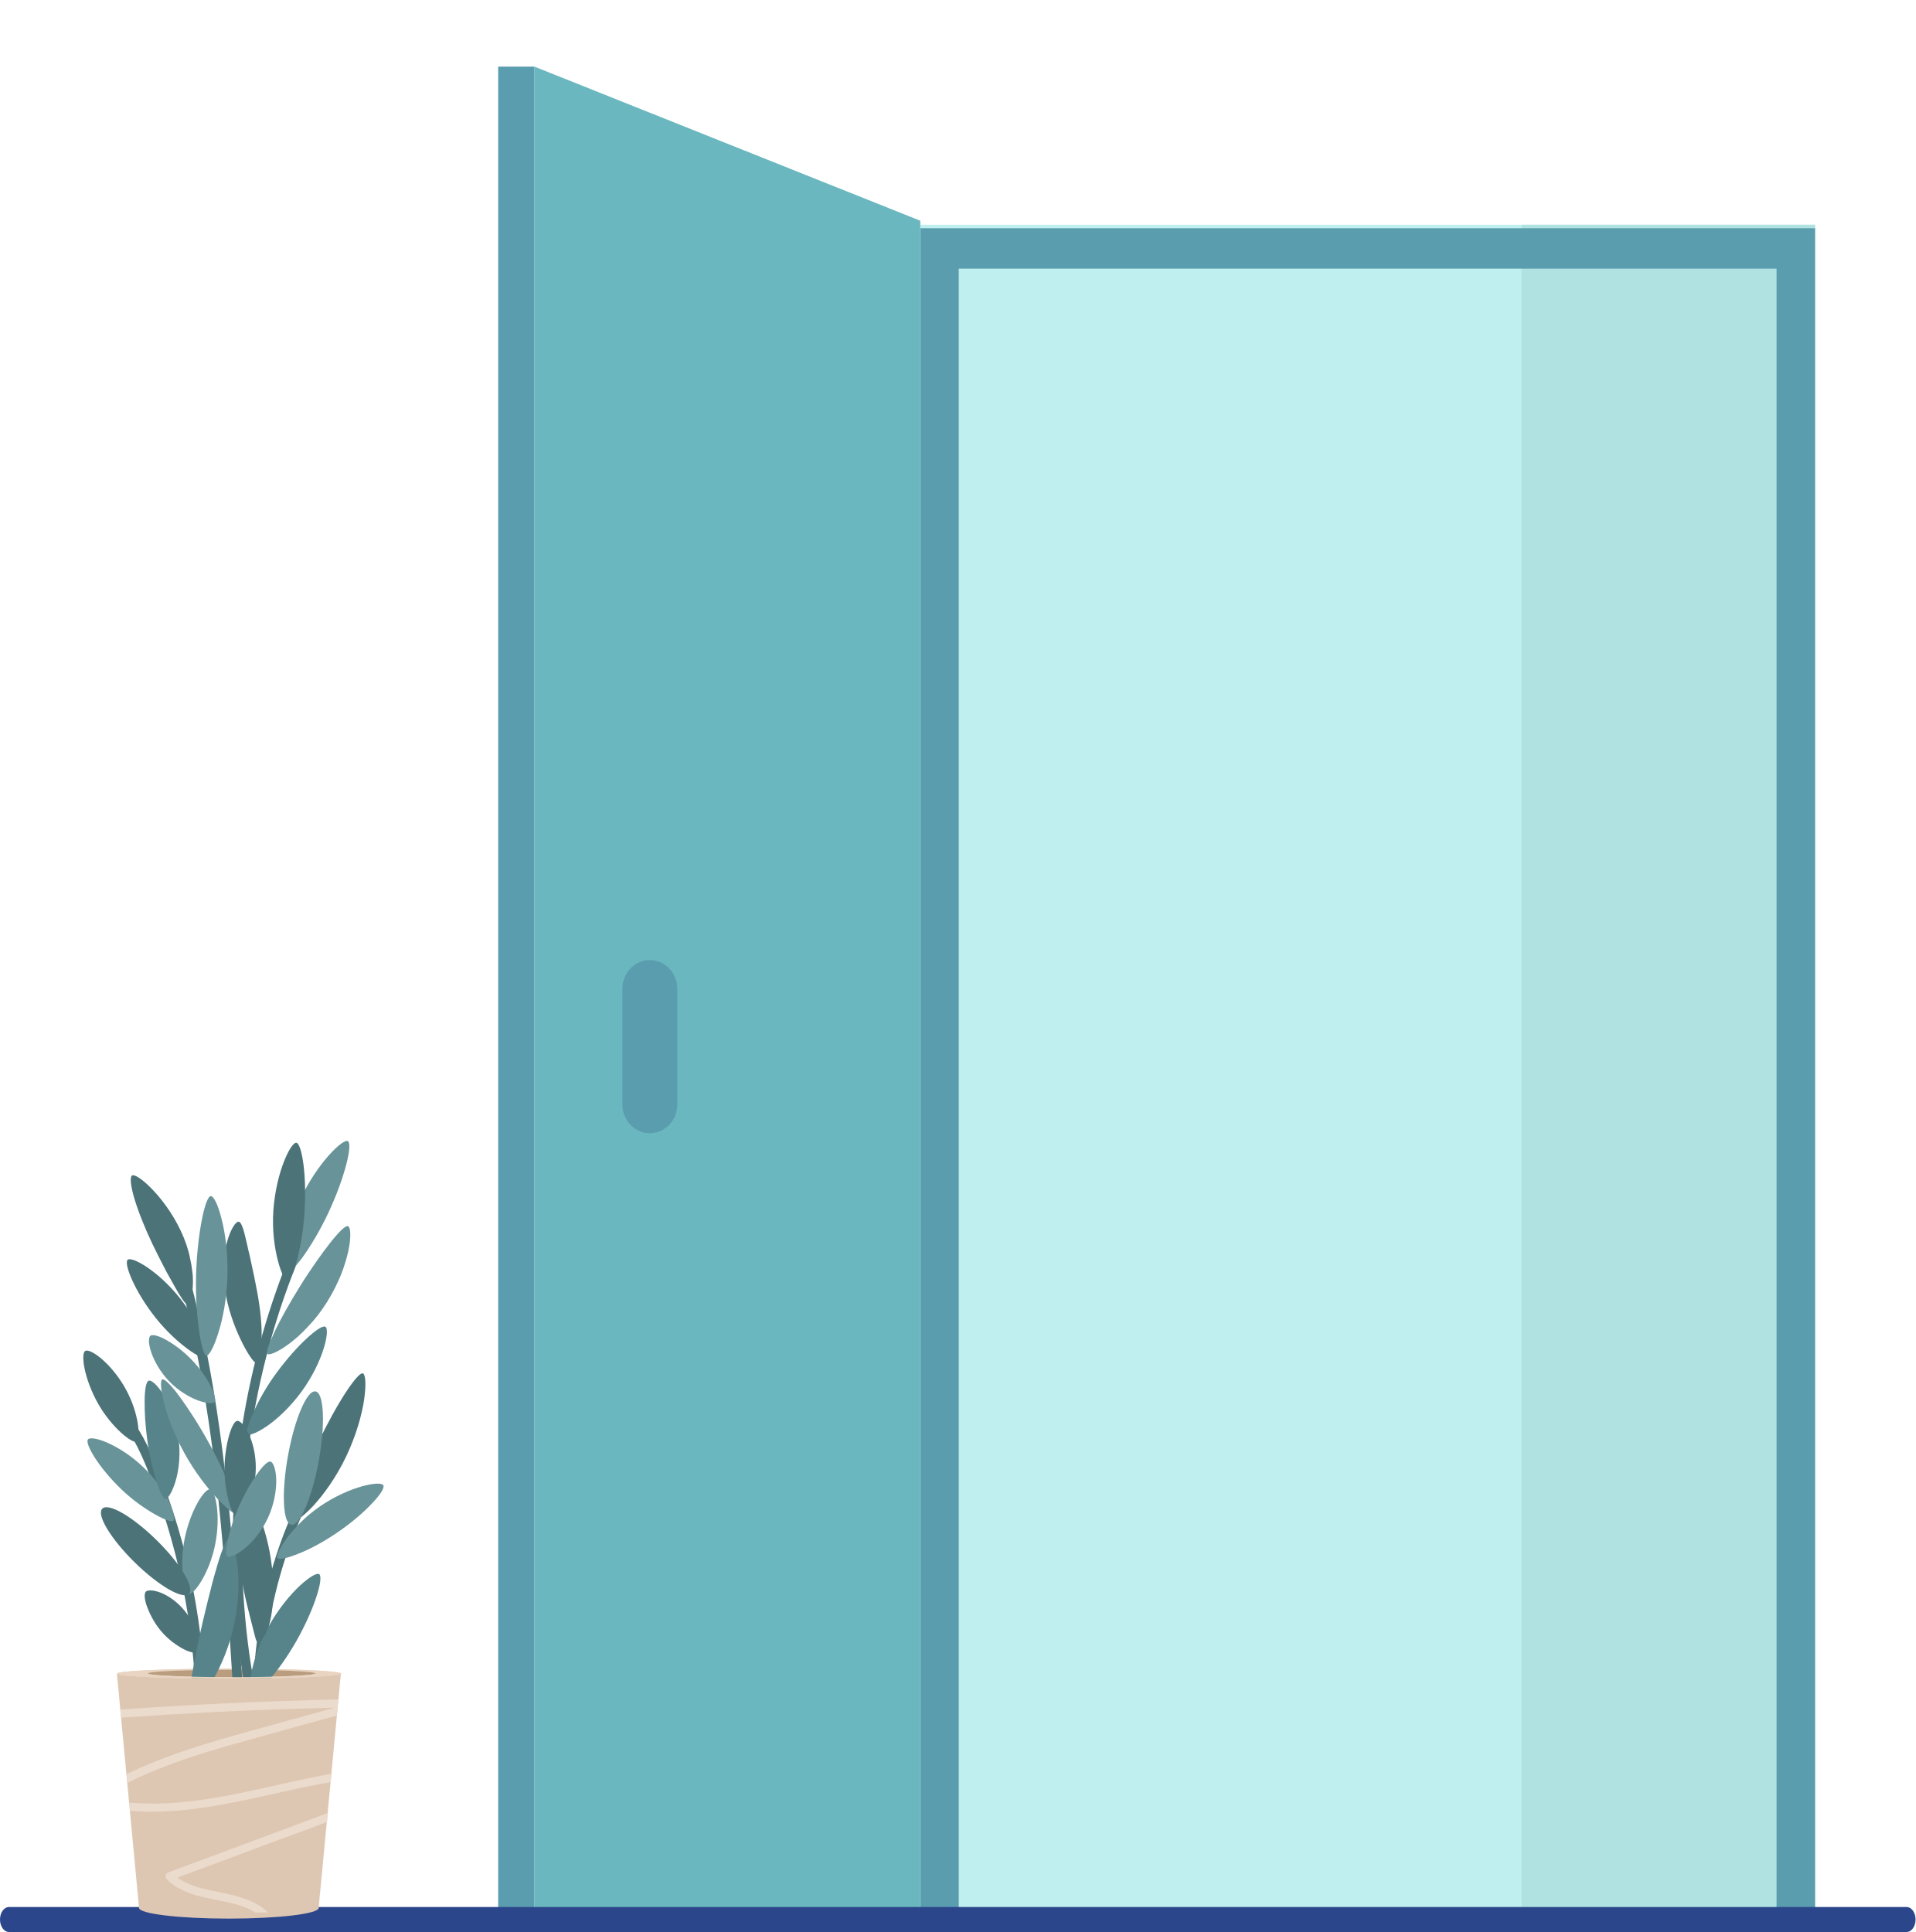
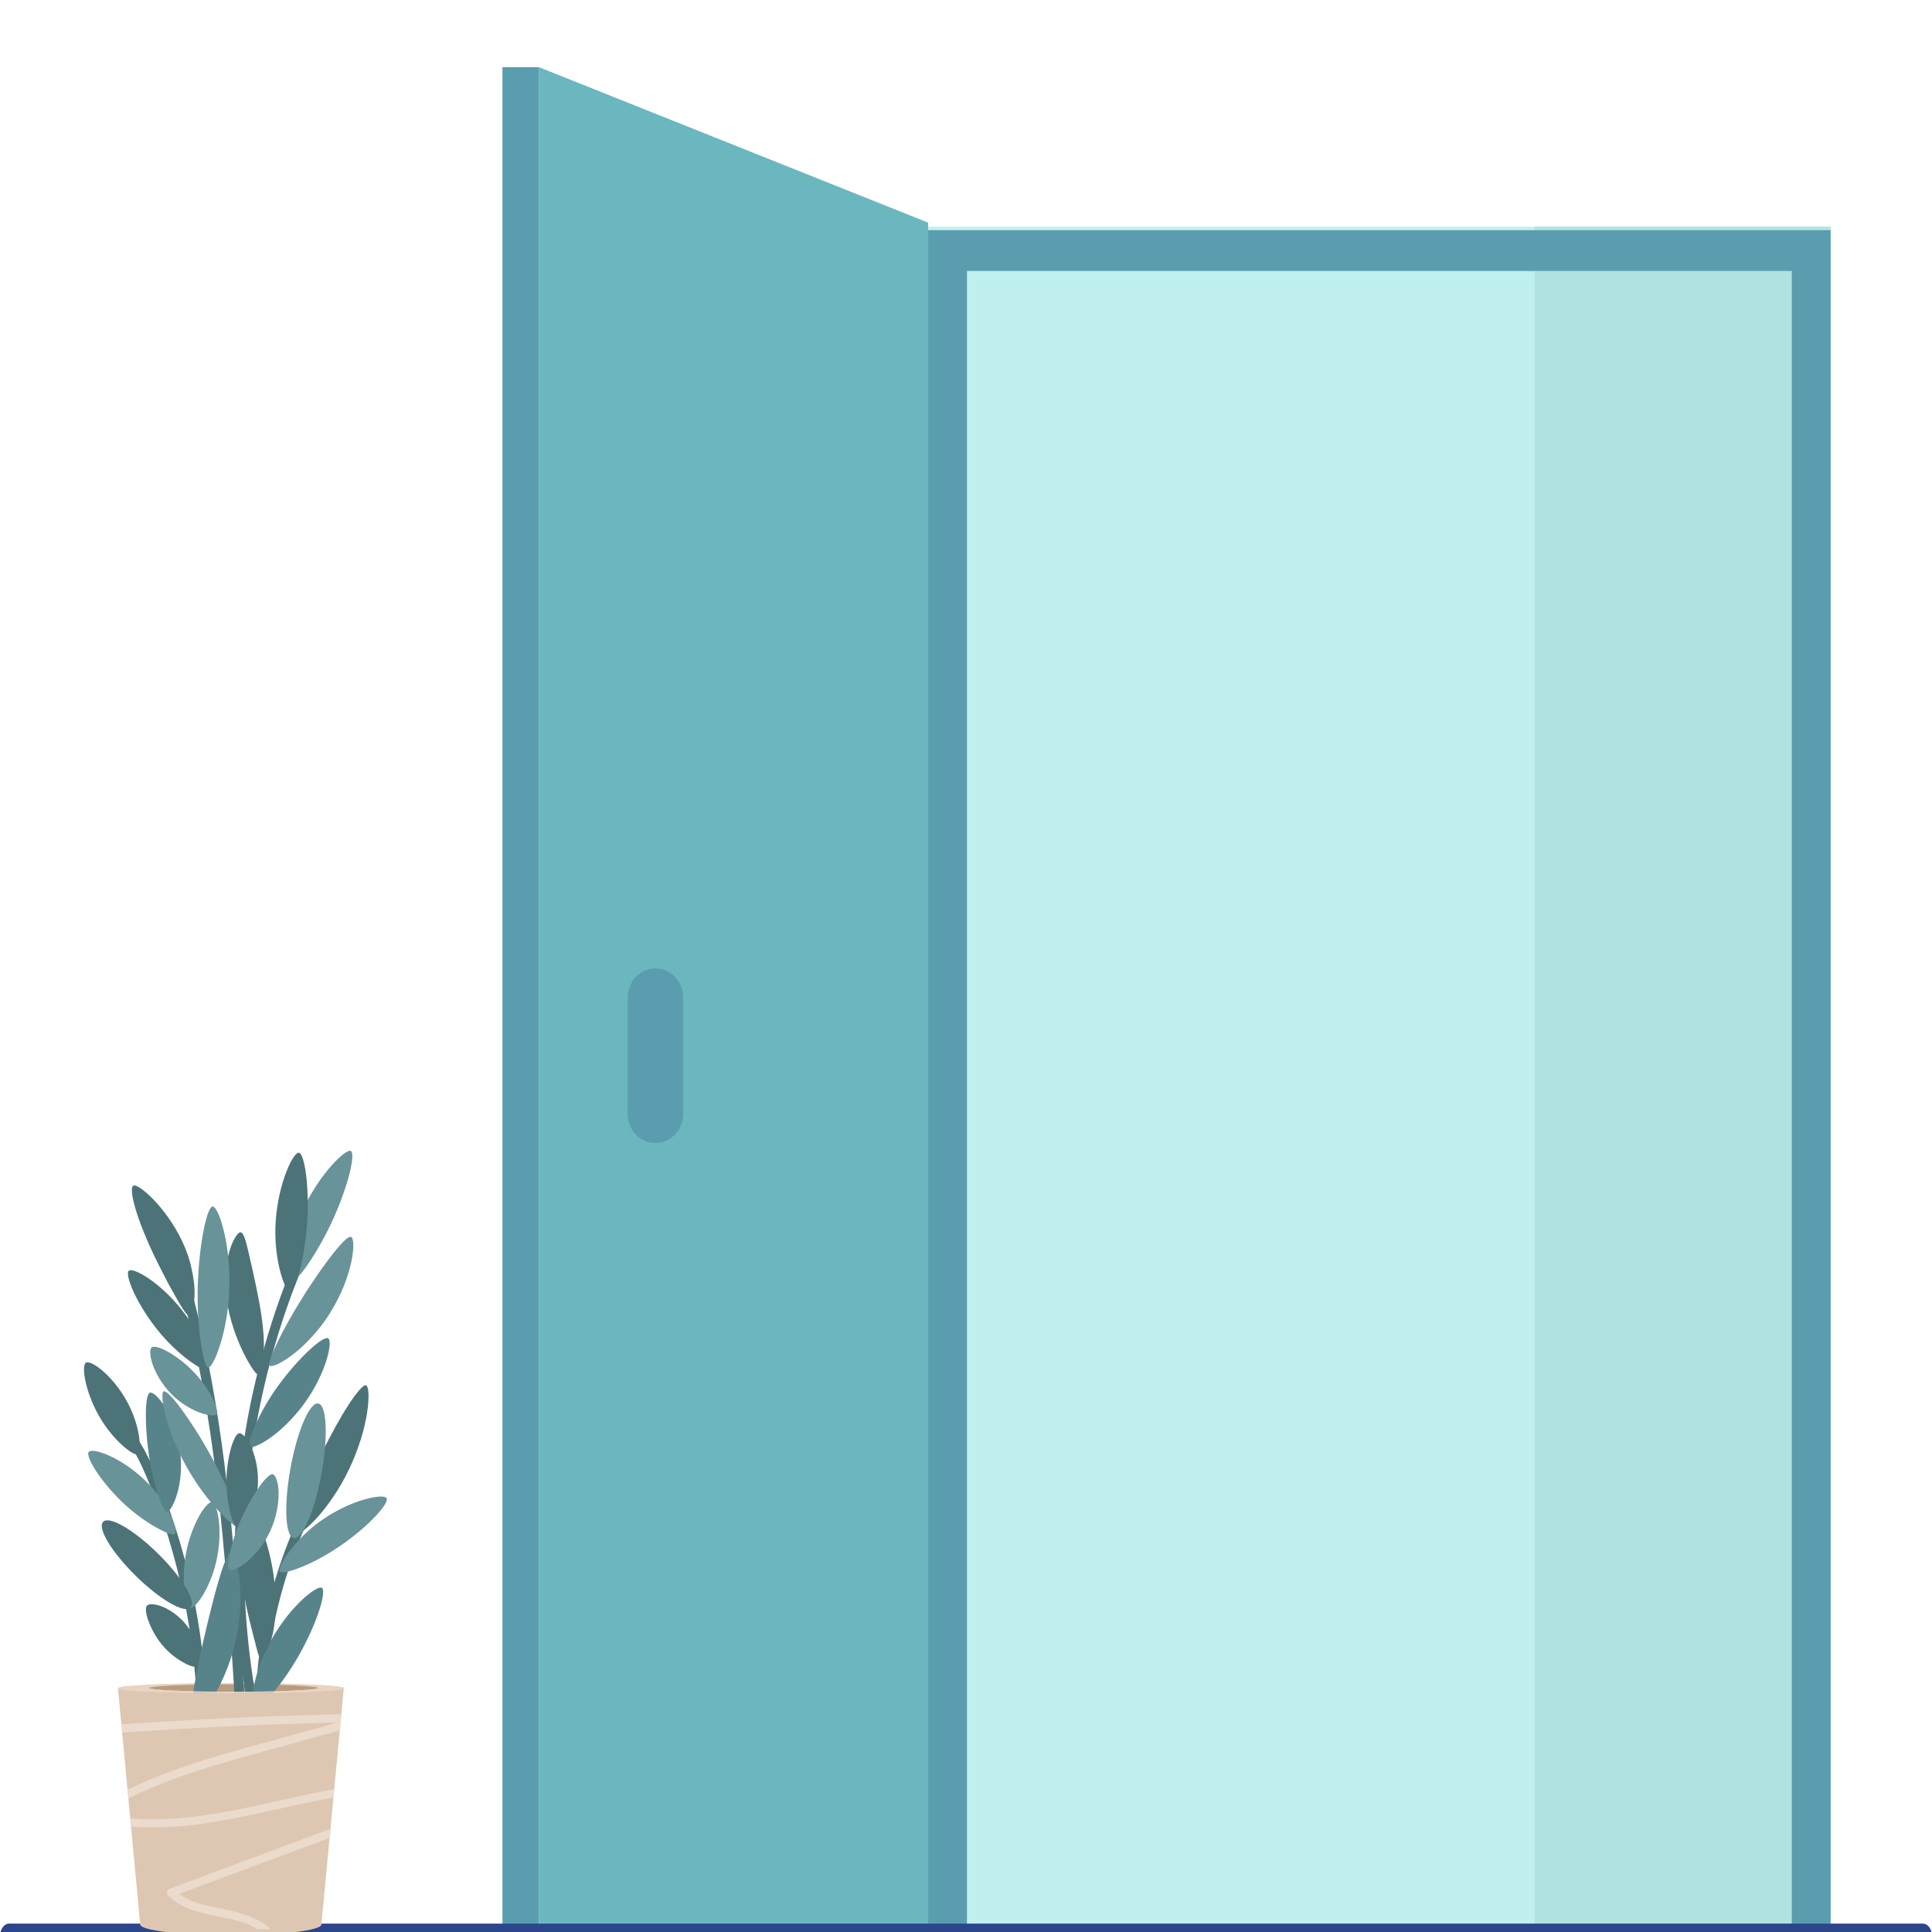
- <svg xmlns="http://www.w3.org/2000/svg" width="230" height="232" viewBox="0 0 230 232" fill="none">
+ <svg xmlns="http://www.w3.org/2000/svg" width="230" height="230" viewBox="0 0 230 230" fill="none">
  <path d="M217.928 26.99H110.495V229.643H217.928V26.99Z" fill="#BFEFEF" />
  <path d="M217.928 26.99H182.689V229.643H217.928V26.99Z" fill="#B0E2E1" />
  <path fill-rule="evenodd" clip-rule="evenodd" d="M110.495 27.406H115.114H213.309H217.928V32.257V229.643H213.309V32.257H115.114V229.643H110.495V32.257V27.406Z" fill="#5A9DAE" />
  <path d="M64.169 8L110.495 26.505V229.644H64.169V8Z" fill="#6AB7BF" />
  <path d="M64.169 8H59.814V229.644H64.169V8Z" fill="#5A9DAE" />
  <path d="M81.327 118.752C81.327 116.839 79.849 115.287 78.027 115.287C76.205 115.287 74.728 116.839 74.728 118.752V132.614C74.728 134.528 76.205 136.079 78.027 136.079C79.849 136.079 81.327 134.528 81.327 132.614V118.752Z" fill="#5A9DAE" />
  <path d="M228.92 229H1.08C0.484 229 0 229.672 0 230.5C0 231.328 0.484 232 1.08 232H228.92C229.516 232 230 231.328 230 230.5C230 229.672 229.516 229 228.92 229Z" fill="#2B468B" />
  <path d="M27.506 200.375C20.097 200.375 14.095 200.64 14.059 200.969C14.095 201.288 20.097 201.562 27.506 201.562C34.896 201.562 40.916 201.298 40.953 200.969C40.916 200.631 34.914 200.375 27.506 200.375ZM27.807 201.398C22.253 201.398 17.758 201.198 17.758 200.951C17.758 200.704 22.262 200.503 27.807 200.503C33.352 200.503 37.856 200.704 37.856 200.951C37.874 201.198 33.361 201.398 27.807 201.398Z" fill="#E8D4C1" />
  <path d="M27.506 200.375C20.079 200.375 14.059 200.64 14.059 200.969C14.059 201.298 20.079 201.562 27.506 201.562C34.933 201.562 40.953 201.298 40.953 200.969C40.953 200.64 34.933 200.375 27.506 200.375ZM27.807 201.398C22.253 201.398 17.758 201.198 17.758 200.951C17.758 200.704 22.262 200.503 27.807 200.503C33.352 200.503 37.856 200.704 37.856 200.951C37.874 201.198 33.361 201.398 27.807 201.398Z" fill="#E8D4C1" />
  <path d="M27.807 201.398C33.357 201.398 37.856 201.198 37.856 200.951C37.856 200.703 33.357 200.503 27.807 200.503C22.257 200.503 17.758 200.703 17.758 200.951C17.758 201.198 22.257 201.398 27.807 201.398Z" fill="#BA9C7E" />
  <path d="M35.197 149.745C32.32 156.571 30.273 163.743 29.104 171.072C27.935 178.4 27.624 185.837 28.191 193.239C28.51 197.378 29.122 201.508 29.99 205.565C30.155 206.296 31.278 205.994 31.114 205.264C29.561 198.081 28.903 190.744 29.095 183.408C29.296 176.106 30.365 168.815 32.274 161.761C33.343 157.777 34.704 153.866 36.312 150.065C36.44 149.782 36.184 149.425 35.901 149.352C35.572 149.242 35.307 149.462 35.197 149.745Z" fill="#4C7378" />
  <path d="M35.572 180.638C32.694 186.87 30.986 193.586 30.52 200.43C30.392 202.34 30.356 204.268 30.429 206.177C30.465 206.927 31.626 206.927 31.589 206.177C31.342 199.498 32.32 192.818 34.467 186.496C35.07 184.713 35.773 182.941 36.577 181.223C36.897 180.557 35.892 179.962 35.572 180.638Z" fill="#4C7378" />
  <path d="M20.928 151.28C22.764 157.621 24.07 164.1 25.039 170.624C26.007 177.148 26.628 183.717 27.131 190.269C27.414 193.988 27.67 197.716 27.898 201.453C27.953 202.203 29.113 202.203 29.058 201.453C28.629 194.828 28.181 188.186 27.542 181.58C26.884 174.991 26.025 168.394 24.719 161.898C23.988 158.215 23.111 154.578 22.061 150.969C21.842 150.247 20.736 150.549 20.928 151.28Z" fill="#4C7378" />
  <path d="M14.132 170.322C15.721 171.949 16.699 174.023 17.557 176.088C18.507 178.373 19.339 180.712 20.06 183.087C21.486 187.783 22.509 192.609 23.038 197.479C23.34 200.211 23.504 202.962 23.523 205.73C23.523 206.479 24.683 206.479 24.683 205.73C24.646 200.695 24.126 195.661 23.166 190.726C22.198 185.801 20.755 180.94 18.864 176.28C17.877 173.849 16.808 171.401 14.935 169.509C14.415 168.961 13.593 169.783 14.132 170.322Z" fill="#4C7378" />
  <path d="M22.143 193.394C21.284 192.344 20.215 191.621 19.32 191.264C18.425 190.908 17.712 190.908 17.502 191.137C17.292 191.366 17.338 192.069 17.648 192.918C17.959 193.768 18.471 194.793 19.238 195.743C20.005 196.693 20.919 197.387 21.723 197.853C22.508 198.319 23.184 198.511 23.385 198.392C23.632 198.228 23.778 197.534 23.614 196.592C23.468 195.641 23.002 194.444 22.143 193.394Z" fill="#4C7378" />
  <path d="M25.825 185.518C26.537 182.018 25.879 178.966 25.222 178.838C24.582 178.729 22.865 181.323 22.171 184.768C21.476 188.213 22.189 191.301 22.655 191.411C23.239 191.558 25.112 189.017 25.825 185.518Z" fill="#689399" />
  <path d="M22.683 191.384C23.407 190.646 21.667 187.76 18.794 184.938C15.922 182.116 13.006 180.425 12.281 181.164C11.556 181.902 13.297 184.788 16.169 187.61C19.042 190.432 21.958 192.122 22.683 191.384Z" fill="#4C7378" />
  <path d="M27.999 195.56C28.337 194.116 28.52 192.701 28.593 191.402C28.666 190.114 28.629 188.935 28.502 187.975C28.273 186.012 27.807 184.833 27.488 184.833C27.168 184.833 26.684 185.975 26.145 187.783C25.88 188.68 25.569 189.748 25.286 190.908C24.985 192.088 24.665 193.357 24.354 194.711C24.034 196.053 23.76 197.35 23.532 198.53C23.303 199.709 23.102 200.814 22.938 201.747C22.637 203.6 22.564 204.852 22.774 204.962C23.039 205.09 23.989 204.231 25.058 202.587C25.596 201.764 26.145 200.732 26.665 199.553C27.195 198.356 27.661 197.004 27.999 195.56Z" fill="#57848A" />
  <path d="M35.608 197.021C36.714 195.057 37.536 193.165 38.002 191.703C38.486 190.241 38.605 189.219 38.322 189.027C38.057 188.843 37.143 189.364 36.001 190.416C34.859 191.484 33.48 193.129 32.338 195.148C31.196 197.185 30.52 199.223 30.21 200.759C30.045 201.527 29.981 202.166 29.981 202.632C29.981 202.779 29.926 202.969 30.036 203.208C30.054 203.263 30.091 203.317 30.127 203.353C30.164 203.408 30.255 203.463 30.31 203.482C30.438 203.518 30.52 203.482 30.575 203.445C30.685 203.372 30.758 203.243 30.721 203.161C30.685 203.071 30.63 203.106 30.612 203.106C30.593 203.125 30.575 203.125 30.557 203.143C30.538 203.161 30.575 203.143 30.557 203.143C30.557 203.143 30.538 203.143 30.52 203.125C30.502 203.106 30.484 203.071 30.484 203.071C30.484 203.071 30.484 203.106 30.484 203.143C30.484 203.143 30.484 203.143 30.484 203.161L30.557 203.106C30.557 203.106 30.557 203.106 30.575 203.106C30.612 203.106 30.685 203.088 30.822 203.125H30.858H30.876H30.895C30.913 203.125 30.931 203.125 30.95 203.106C31.324 202.824 31.772 202.375 32.274 201.782C33.288 200.649 34.503 198.968 35.608 197.021Z" fill="#57848A" />
  <path d="M32.649 188.159C32.366 185.673 31.735 183.498 31.114 181.945C30.493 180.41 29.881 179.478 29.543 179.533C29.223 179.587 28.922 180.638 28.757 182.283C28.611 183.927 28.611 186.176 28.903 188.57C29.049 189.785 29.241 190.908 29.479 191.941C29.707 192.973 29.963 193.869 30.137 194.619C30.338 195.367 30.474 195.98 30.602 196.437C30.712 196.884 30.813 197.186 30.941 197.205C31.087 197.241 31.352 197.058 31.635 196.629C31.918 196.2 32.229 195.505 32.439 194.646C32.649 193.769 32.758 192.755 32.795 191.668C32.822 190.608 32.786 189.411 32.649 188.159Z" fill="#4C7378" />
  <path d="M17.201 176.18C15.758 174.791 14.186 173.821 12.935 173.265C11.683 172.707 10.77 172.589 10.56 172.853C10.359 173.1 10.688 173.958 11.4 175.065C12.113 176.17 13.218 177.55 14.598 178.866C15.986 180.191 17.439 181.186 18.599 181.844C19.759 182.503 20.636 182.795 20.809 182.63C21.038 182.43 20.864 181.525 20.27 180.291C19.695 179.085 18.663 177.568 17.201 176.18Z" fill="#689399" />
  <path d="M15.036 166.695C13.319 163.643 10.806 161.87 10.231 162.226C9.674 162.564 10.103 165.571 11.765 168.531C13.428 171.492 15.904 173.337 16.351 173.118C16.899 172.835 16.753 169.746 15.036 166.695Z" fill="#4C7378" />
  <path d="M21.412 172.534C21.111 170.459 20.38 168.659 19.631 167.481C18.882 166.284 18.151 165.681 17.85 165.799C17.548 165.909 17.384 166.813 17.366 168.139C17.347 169.464 17.439 171.19 17.703 173.063C17.968 174.936 18.398 176.617 18.791 177.888C19.202 179.158 19.613 179.999 19.841 179.999C20.143 180.017 20.663 179.231 21.074 177.888C21.485 176.535 21.714 174.607 21.412 172.534Z" fill="#57848A" />
  <path d="M40.542 184.001C42.259 182.822 43.702 181.57 44.68 180.519C45.666 179.487 46.196 178.664 46.023 178.354C45.858 178.07 44.881 178.088 43.465 178.482C42.058 178.874 40.213 179.66 38.413 180.894C36.613 182.128 35.252 183.607 34.375 184.787C33.517 185.984 33.16 186.897 33.306 187.089C33.508 187.318 34.467 187.126 35.791 186.587C37.125 186.074 38.824 185.179 40.542 184.001Z" fill="#689399" />
  <path d="M41.574 174.873C42.77 172.351 43.447 169.911 43.721 168.065C43.986 166.229 43.885 165.032 43.574 164.922C43.264 164.812 42.487 165.726 41.501 167.224C40.514 168.741 39.336 170.853 38.194 173.247C37.052 175.64 36.193 177.906 35.654 179.642C35.115 181.36 34.905 182.54 35.115 182.675C35.362 182.84 36.367 182.156 37.637 180.802C38.879 179.442 40.377 177.395 41.574 174.873Z" fill="#4C7378" />
  <path d="M38.272 175.432C39.077 171.009 38.905 167.272 37.887 167.087C36.87 166.902 35.392 170.338 34.587 174.762C33.782 179.185 33.954 182.921 34.972 183.107C35.989 183.292 37.467 179.856 38.272 175.432Z" fill="#689399" />
  <path d="M39.427 145.633C40.441 143.468 41.163 141.421 41.574 139.849C41.985 138.278 42.058 137.208 41.775 137.026C41.491 136.861 40.596 137.492 39.491 138.725C38.386 139.959 37.097 141.795 36.047 144.034C34.996 146.264 34.439 148.448 34.211 150.092C33.982 151.737 34.065 152.824 34.302 152.916C34.585 153.025 35.371 152.276 36.339 150.969C37.271 149.654 38.413 147.799 39.427 145.633Z" fill="#689399" />
  <path d="M36.559 145.633C36.705 143.385 36.632 141.329 36.431 139.794C36.23 138.277 35.91 137.272 35.59 137.227C35.271 137.172 34.658 138.031 34.092 139.493C33.517 140.955 32.987 143.029 32.822 145.368C32.658 147.707 32.968 149.854 33.361 151.371C33.754 152.888 34.257 153.82 34.503 153.82C34.805 153.82 35.252 152.87 35.645 151.389C36.038 149.9 36.412 147.89 36.559 145.633Z" fill="#4C7378" />
  <path d="M39.254 156.37C39.948 155.264 40.505 154.14 40.934 153.098C41.346 152.048 41.647 151.061 41.83 150.202C42.186 148.502 42.095 147.378 41.793 147.25C41.492 147.122 40.706 147.908 39.665 149.215C39.162 149.855 38.578 150.64 37.965 151.518C37.362 152.395 36.714 153.336 36.075 154.378C35.435 155.392 34.841 156.397 34.321 157.329C33.8 158.261 33.352 159.111 32.996 159.869C32.283 161.368 31.909 162.428 32.101 162.583C32.311 162.784 33.37 162.373 34.759 161.331C35.453 160.81 36.221 160.134 36.988 159.293C37.792 158.462 38.559 157.475 39.254 156.37Z" fill="#689399" />
  <path d="M30.84 154.926C30.63 153.802 30.41 152.751 30.2 151.801C30.109 151.317 29.99 150.869 29.899 150.439C29.844 150.229 29.789 150.028 29.753 149.818C29.716 149.617 29.661 149.425 29.625 149.242C29.287 147.78 29.022 146.757 28.657 146.702C28.355 146.647 27.688 147.524 27.25 149.187C27.195 149.389 27.14 149.617 27.085 149.827C27.03 150.056 27.012 150.293 26.976 150.522C26.902 151.024 26.866 151.536 26.848 152.075C26.829 153.162 26.921 154.359 27.131 155.575C27.597 158.005 28.456 160.006 29.168 161.413C29.899 162.82 30.529 163.679 30.758 163.643C31.059 163.588 31.351 162.556 31.397 160.929C31.488 159.339 31.269 157.174 30.84 154.926Z" fill="#4C7378" />
  <path d="M36.221 167.087C37.545 165.269 38.413 163.387 38.861 161.943C39.308 160.5 39.363 159.476 39.062 159.321C38.778 159.156 37.938 159.695 36.851 160.701C35.764 161.696 34.439 163.168 33.169 164.895C31.9 166.621 30.959 168.376 30.365 169.738C29.762 171.099 29.524 172.058 29.707 172.222C29.936 172.424 30.886 172.058 32.119 171.209C33.38 170.322 34.896 168.905 36.221 167.087Z" fill="#57848A" />
  <path d="M21.696 147.78C20.645 145.569 19.284 143.833 18.16 142.691C17.037 141.549 16.141 140.991 15.858 141.156C15.575 141.32 15.675 142.371 16.123 143.888C16.571 145.405 17.338 147.351 18.297 149.37C18.781 150.385 19.265 151.317 19.704 152.175C19.914 152.605 20.152 153.016 20.362 153.391C20.572 153.765 20.773 154.14 20.956 154.46C21.705 155.785 22.262 156.653 22.509 156.625C22.792 156.589 23.166 155.574 23.166 153.911C23.166 153.5 23.148 153.034 23.075 152.568C23.02 152.084 22.929 151.581 22.81 151.051C22.609 150.01 22.216 148.886 21.696 147.78Z" fill="#4C7378" />
  <path d="M21.613 155.903C18.991 152.595 15.831 150.832 15.328 151.28C14.844 151.709 16.132 155.026 18.681 158.242C21.239 161.459 24.308 163.35 24.701 163.067C25.203 162.729 24.235 159.211 21.613 155.903Z" fill="#4C7378" />
  <path d="M23.039 163.314C22.024 162.245 20.91 161.441 19.987 160.92C19.055 160.399 18.325 160.207 18.06 160.399C17.813 160.6 17.813 161.386 18.169 162.418C18.526 163.451 19.238 164.758 20.344 165.9C21.449 167.042 22.737 167.773 23.769 168.166C24.802 168.541 25.587 168.576 25.752 168.394C25.953 168.166 25.77 167.407 25.304 166.466C24.82 165.516 24.071 164.374 23.039 163.314Z" fill="#689399" />
  <path d="M25.076 173.265C23.861 171.053 22.591 169.108 21.577 167.728C20.563 166.348 19.759 165.553 19.485 165.635C19.238 165.727 19.275 166.796 19.686 168.422C20.097 170.048 20.901 172.242 22.152 174.517C23.404 176.782 24.884 178.675 26.099 179.962C27.314 181.251 28.264 181.945 28.437 181.854C28.666 181.726 28.437 180.693 27.844 179.122C27.232 177.55 26.309 175.485 25.076 173.265Z" fill="#689399" />
  <path d="M30.712 176.317C30.73 174.654 30.337 173.173 29.853 172.159C29.369 171.145 28.803 170.569 28.465 170.624C28.145 170.679 27.789 171.374 27.496 172.397C27.213 173.429 26.976 174.772 26.957 176.253C26.939 177.732 27.158 179.094 27.423 180.126C27.688 181.159 28.026 181.882 28.282 181.909C28.584 181.964 29.159 181.425 29.689 180.428C30.237 179.442 30.703 177.979 30.712 176.317Z" fill="#4C7378" />
  <path d="M32.183 182.246C32.95 180.565 33.197 178.874 33.169 177.622C33.114 176.372 32.795 175.585 32.475 175.512C32.155 175.439 31.561 176.033 30.886 176.974C30.209 177.924 29.46 179.203 28.775 180.692C28.099 182.173 27.652 183.607 27.396 184.75C27.131 185.892 27.076 186.732 27.268 186.879C27.496 187.062 28.319 186.787 29.305 186.002C30.273 185.234 31.397 183.946 32.183 182.246Z" fill="#689399" />
  <path d="M27.305 153.263C27.378 150.567 27.058 148.137 26.61 146.401C26.181 144.646 25.642 143.614 25.304 143.632C24.984 143.65 24.573 144.738 24.235 146.474C23.897 148.21 23.614 150.567 23.541 153.172C23.468 155.776 23.669 158.151 23.915 159.906C24.18 161.66 24.518 162.766 24.774 162.802C25.076 162.839 25.669 161.815 26.199 160.107C26.756 158.371 27.231 155.958 27.305 153.263Z" fill="#689399" />
  <path d="M40.943 200.969C40.907 201.289 34.905 201.563 27.496 201.563C20.106 201.563 14.086 201.298 14.049 200.969C14.049 201.006 14.049 201.061 14.049 201.097L16.315 225.084L16.689 229.104C16.708 229.816 21.531 230.392 27.478 230.392C33.443 230.392 38.267 229.816 38.267 229.104L38.34 228.263C38.34 228.244 38.34 228.226 38.34 228.209L38.523 226.353L40.916 201.097C40.943 201.061 40.943 201.006 40.943 200.969Z" fill="#DEC7B2" />
  <path d="M39.272 218.786L39.381 217.718C39.345 217.736 39.308 217.754 39.253 217.754C35.216 219.253 31.196 220.751 27.168 222.26C24.847 223.118 22.527 223.996 20.225 224.844C19.887 224.973 19.741 225.383 20.015 225.649C22.161 227.815 25.368 227.879 28.154 228.628C29.031 228.857 29.908 229.186 30.657 229.66H32.192C30.41 227.924 27.688 227.513 25.267 227.001C23.879 226.7 22.445 226.325 21.303 225.466C25.322 223.968 29.323 222.487 33.334 220.98C35.307 220.276 37.289 219.545 39.272 218.786Z" fill="#EBDBCD" />
  <path d="M28.766 209.239C32.658 208.151 36.568 207.072 40.459 206.004L40.642 204.076C32.338 204.259 24.034 204.633 15.73 205.199C15.301 205.236 14.872 205.254 14.442 205.291L14.534 206.259C21.714 205.757 28.904 205.383 36.084 205.172C37.463 205.136 38.852 205.099 40.222 205.062C36.595 206.059 32.969 207.045 29.351 208.06C24.802 209.329 20.261 210.683 15.977 212.683C15.712 212.811 15.438 212.93 15.173 213.058L15.283 214.09C15.493 213.98 15.73 213.88 15.941 213.771C20.061 211.806 24.418 210.454 28.766 209.239Z" fill="#EBDBCD" />
  <path d="M18.809 217.544C23.377 217.472 27.88 216.512 32.329 215.525C34.777 214.986 37.244 214.419 39.719 213.99L39.811 213.003C33.754 214.072 27.798 215.881 21.668 216.43C19.631 216.612 17.557 216.639 15.529 216.467L15.621 217.453C16.68 217.527 17.731 217.562 18.809 217.544Z" fill="#EBDBCD" />
  <path d="M37.874 200.951C37.874 201.198 33.37 201.398 27.826 201.398C22.28 201.398 17.777 201.198 17.777 200.951H14.095C14.095 200.951 14.095 200.951 14.095 200.969C14.132 201.288 20.134 201.563 27.542 201.563C34.933 201.563 40.953 201.298 40.989 200.969C40.989 200.969 40.989 200.969 40.989 200.951H37.874Z" fill="#E8D4C1" />
</svg>
